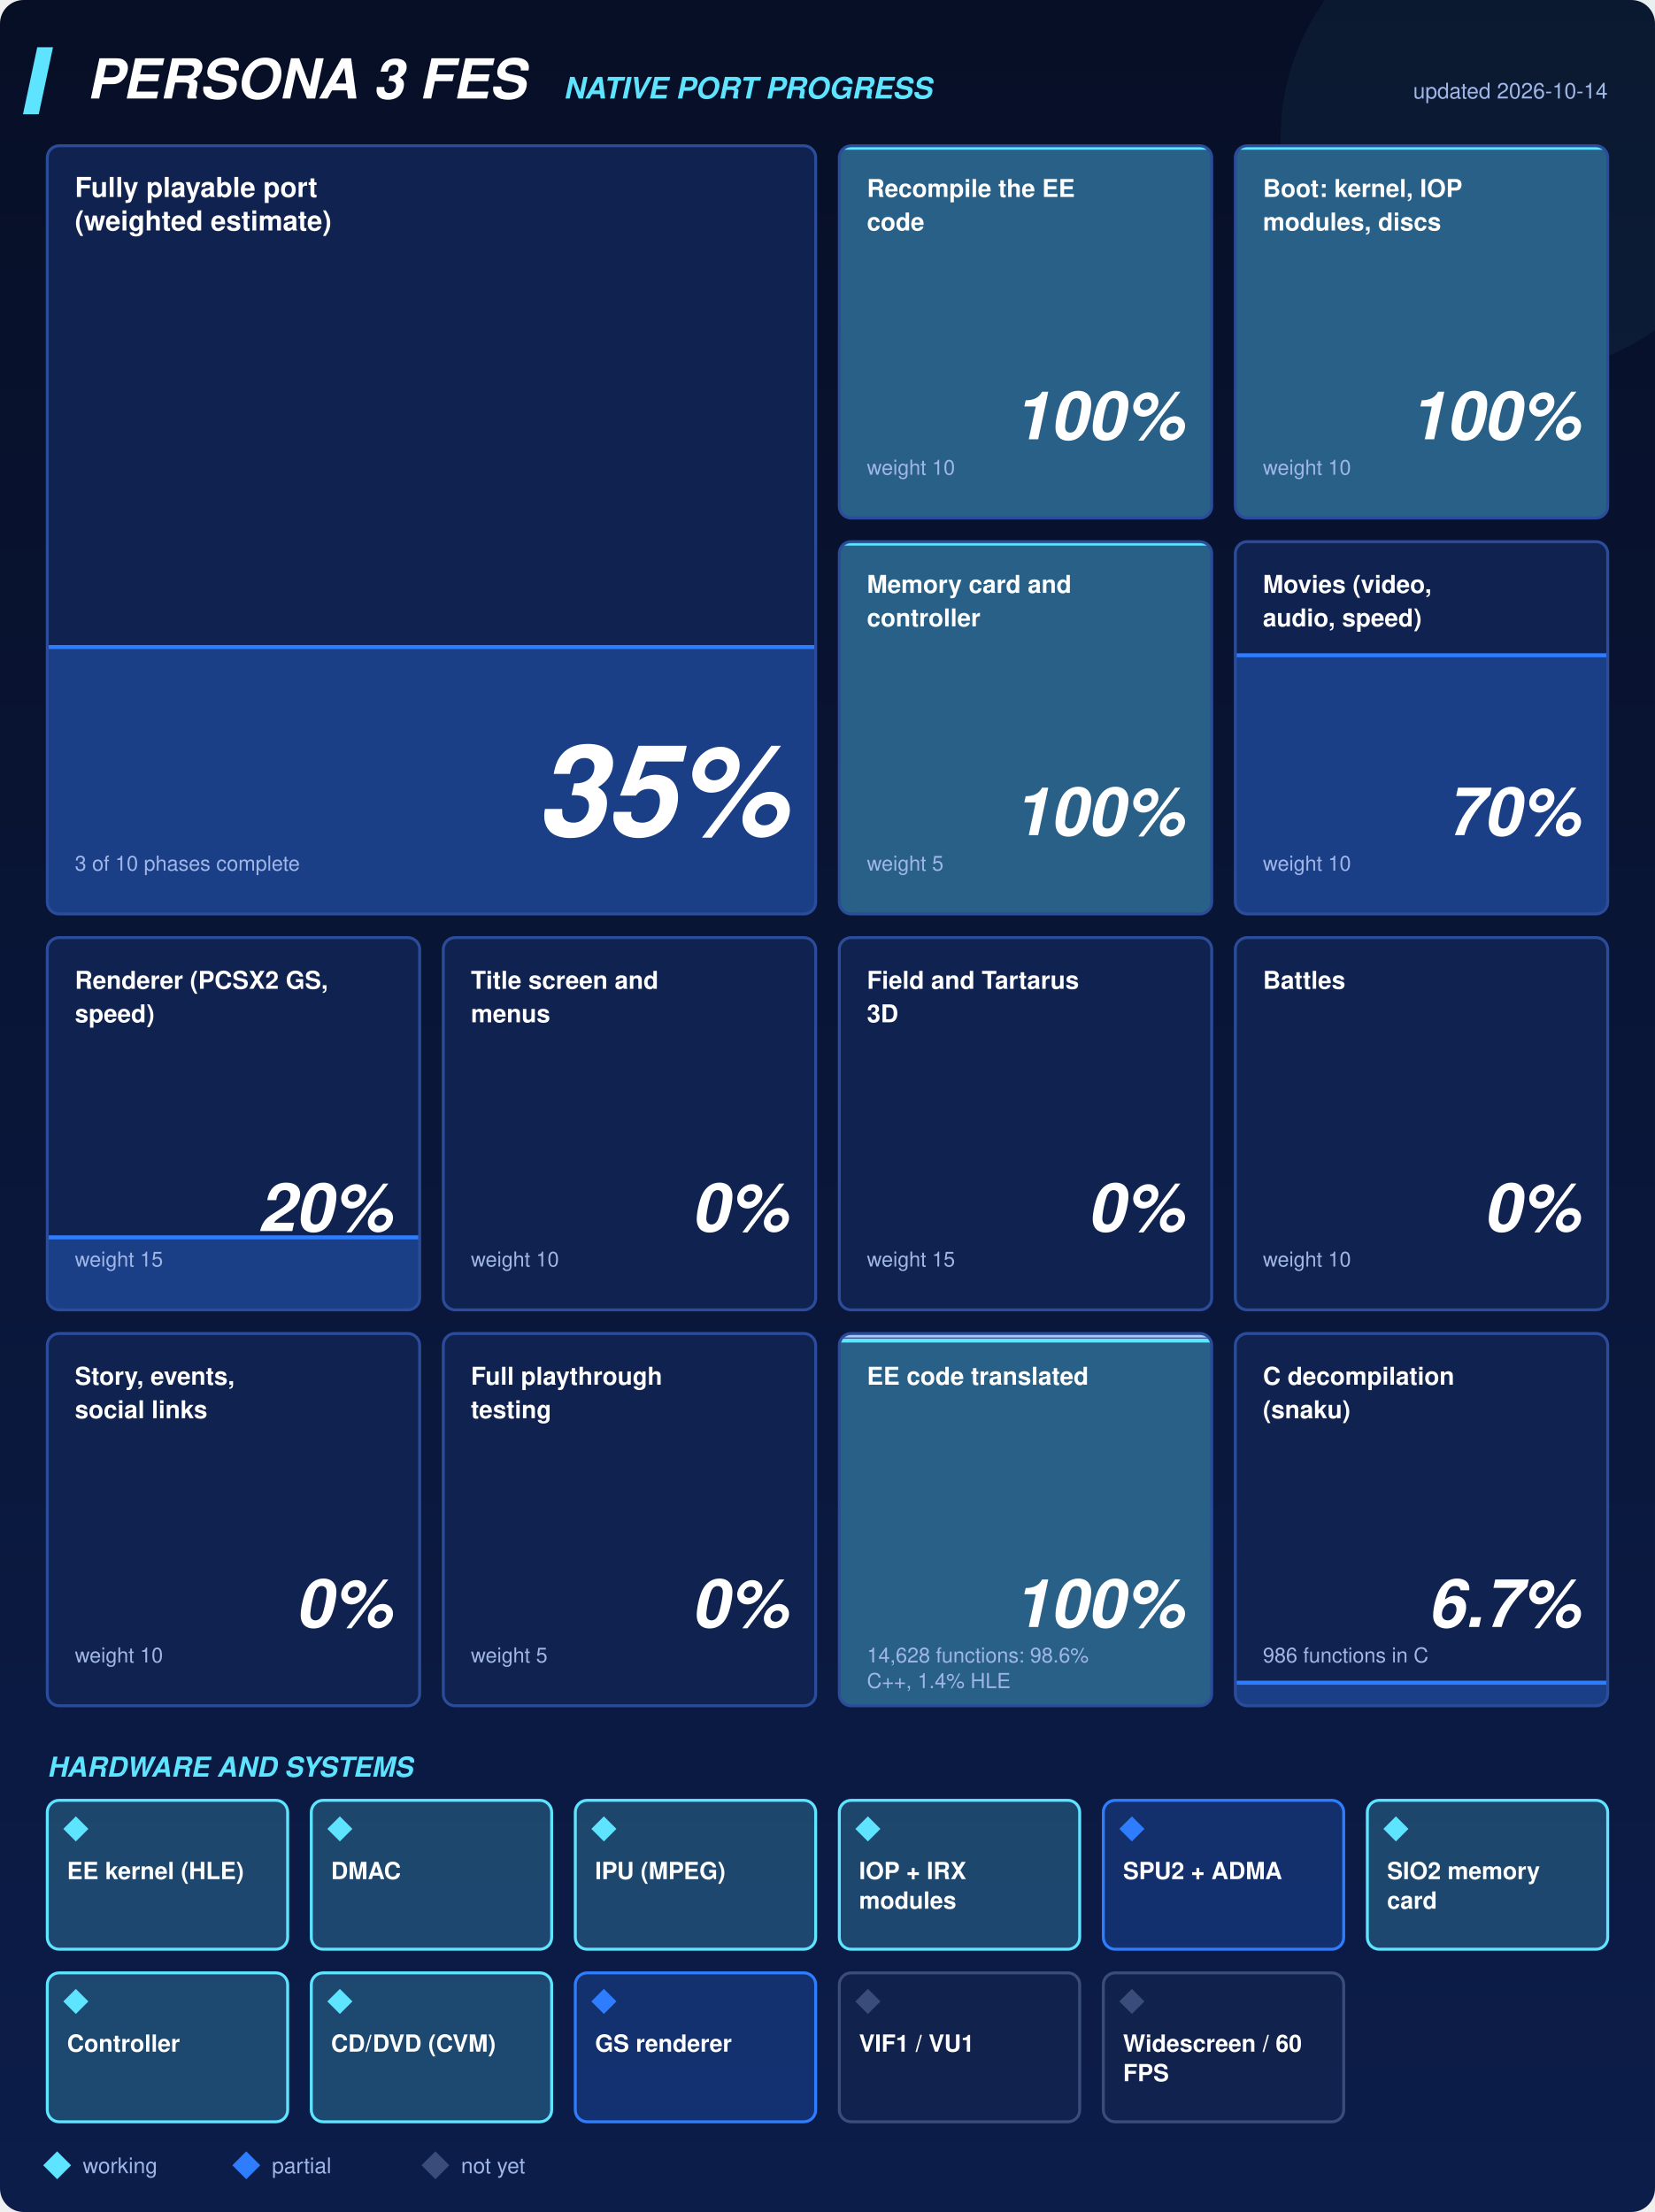
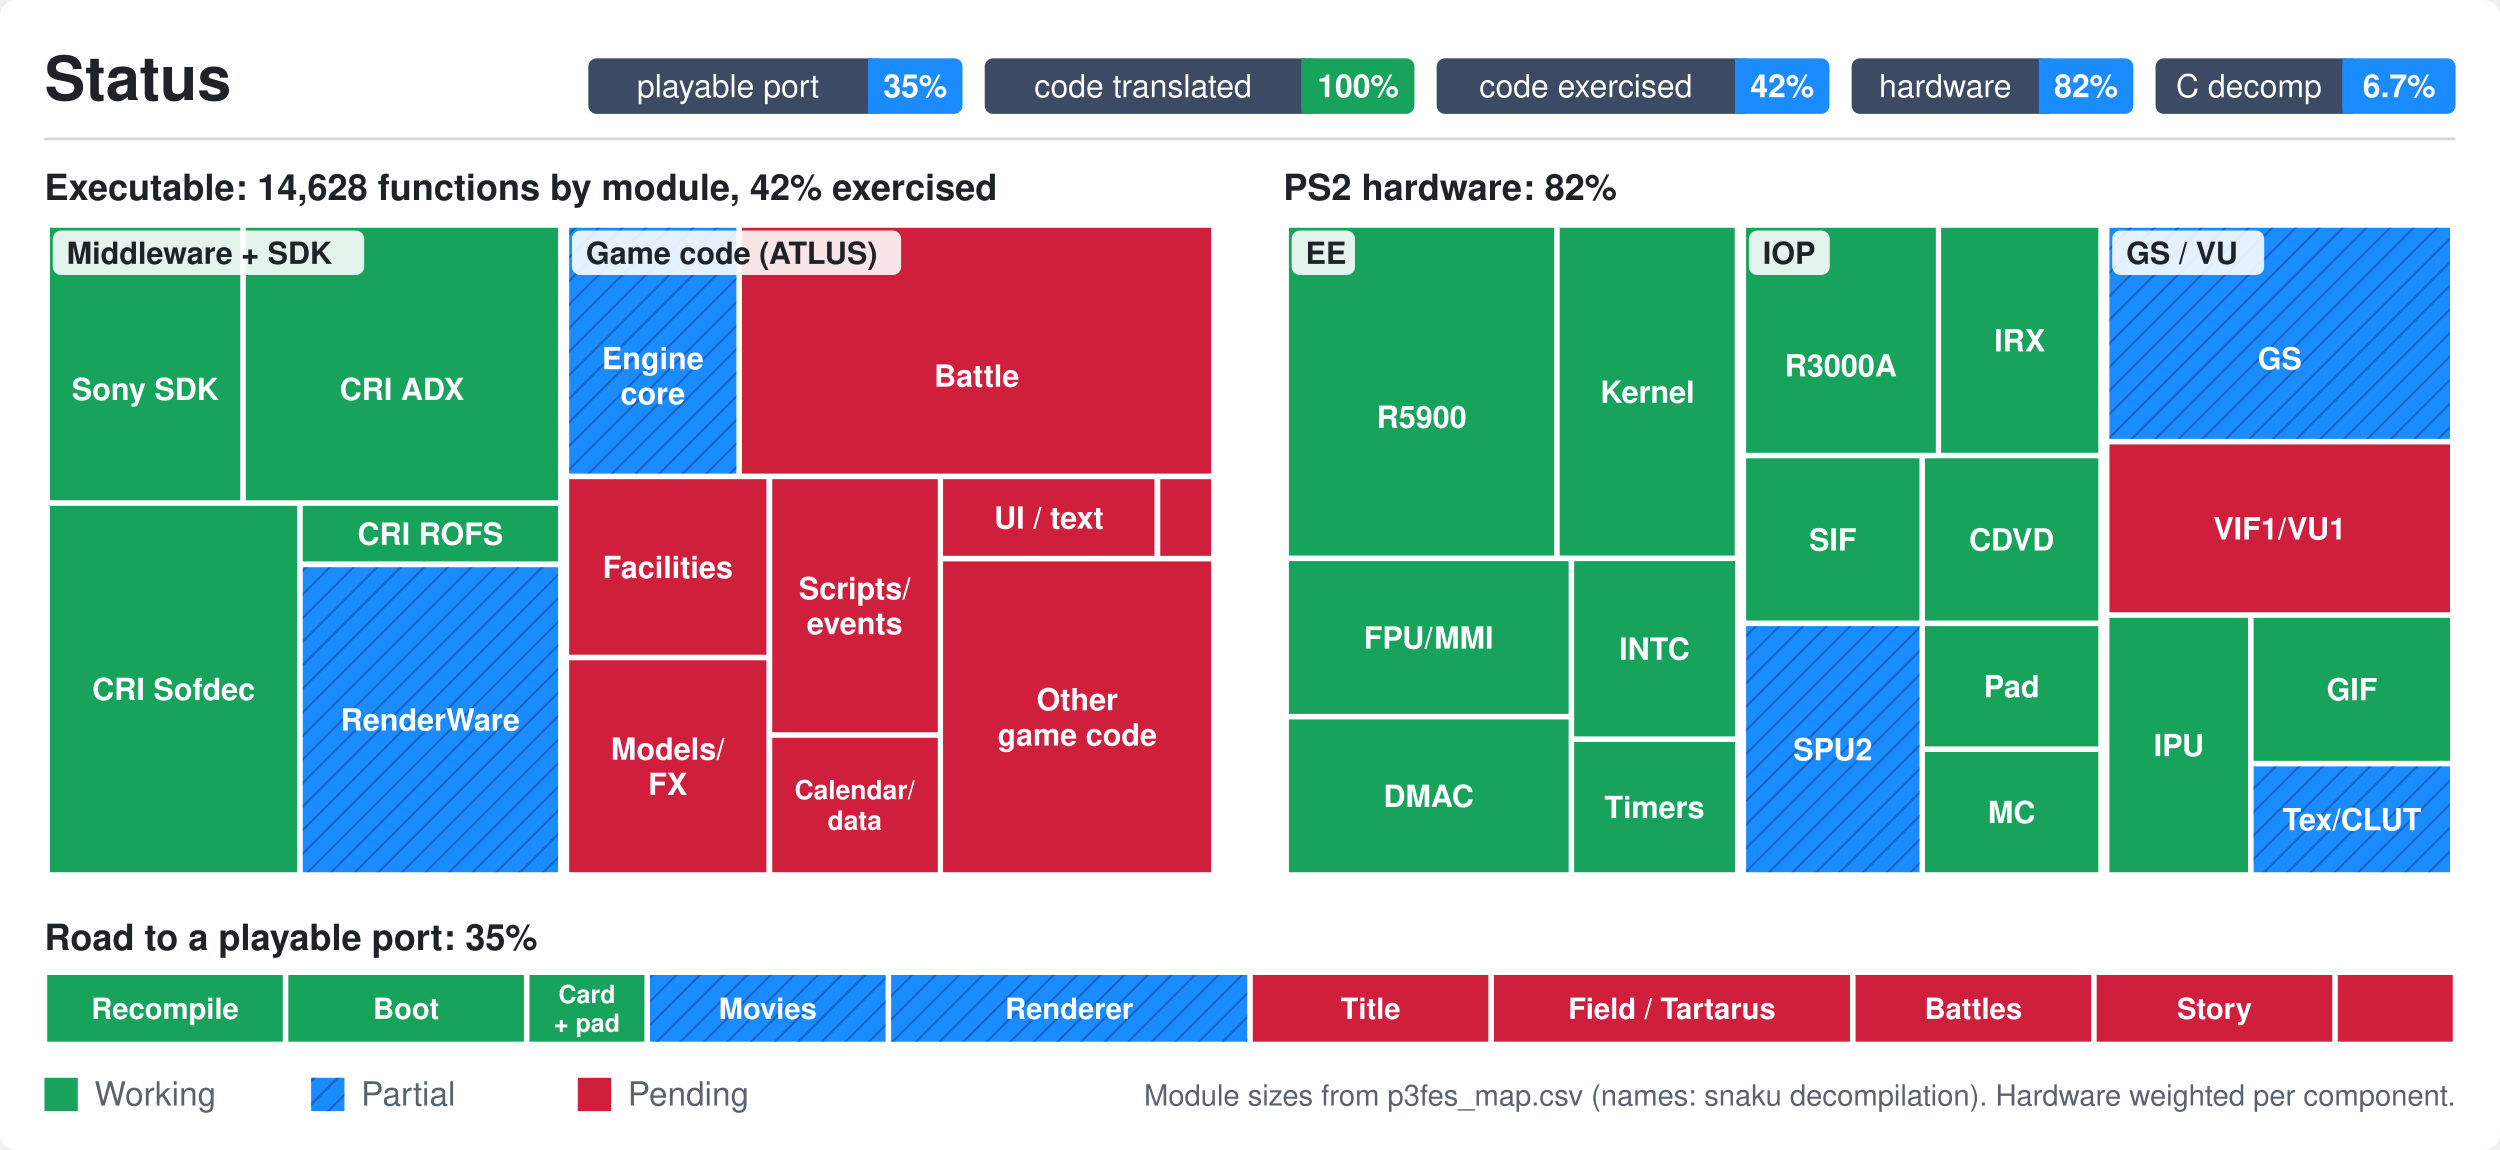
- <svg xmlns="http://www.w3.org/2000/svg" width="840" height="1123" viewBox="0 0 840 1123" font-family="'Arial Black','Segoe UI',Helvetica,Arial,sans-serif">
+ <svg xmlns="http://www.w3.org/2000/svg" width="900" height="414" viewBox="0 0 900 414" font-family="-apple-system,BlinkMacSystemFont,'Segoe UI',Helvetica,Arial,sans-serif" role="img" aria-labelledby="st">
+   <style>
+   .fondo { fill: #ffffff; } .borde { stroke: #d0d7de; } .sep { stroke: #ffffff; }
+   .t1 { fill: #1f2328; } .t2 { fill: #59636e; } .cell-t { fill: #ffffff; }
+   .done { fill: #17a35b; } .partial { fill: #1b8cff; } .todo { fill: #d01f3c; }
+   .hatch-line { stroke: #0b4fa3; }
+   .chip { fill: #ffffff; fill-opacity: .88; } .badge-k { fill: #3d4a63; } .badge-t { fill: #ffffff; }
+   .grupo { fill: #ffffff; }
+   @media (prefers-color-scheme: dark) {
+     .fondo { fill: #0d1117; } .borde { stroke: #30363d; } .sep { stroke: #0d1117; }
+     .t1 { fill: #e6edf3; } .t2 { fill: #9198a1; }
+     .chip { fill: #0d1117; fill-opacity: .82; } .grupo { fill: #0d1117; }
+   }
+ </style>
  <defs>
-     <linearGradient id="bg" x1="0" y1="0" x2="0" y2="1">
-       <stop offset="0" stop-color="#070f26" />
-       <stop offset="1" stop-color="#0c1d4a" />
-     </linearGradient>
+     <pattern id="hatch" width="6" height="6" patternUnits="userSpaceOnUse" patternTransform="rotate(45)">
+       <line class="hatch-line" x1="0" y1="0" x2="0" y2="6" stroke-width="1.6" stroke-opacity=".6" />
+     </pattern>
  </defs>
-   <rect width="840" height="1123" rx="12" fill="url(#bg)" />
-   <circle cx="770" cy="70" r="120" fill="#5fe4ff" fill-opacity="0.05" />
-   <rect x="24" y="24" width="8" height="34" fill="#5fe4ff" transform="skewX(-12)" />
-   <text x="44.0" y="50.0" font-size="28" font-weight="900" fill="#ffffff" fill-opacity="1.0" text-anchor="start" font-style="italic">PERSONA 3 FES</text>
-   <text x="286.0" y="50.0" font-size="15" font-weight="bold" fill="#5fe4ff" fill-opacity="1.0" text-anchor="start" font-style="italic">NATIVE PORT PROGRESS</text>
-   <text x="816.0" y="50.0" font-size="11" font-weight="normal" fill="#9fb6e6" fill-opacity="1.0" text-anchor="end">updated 2026-10-14</text>
-   <clipPath id="c1">
-     <rect x="24.0" y="74.0" width="390.0" height="390.0" rx="6" />
-   </clipPath>
-   <rect x="24.0" y="74.0" width="390.0" height="390.0" rx="6" fill="#10224f" />
-   <rect clip-path="url(#c1)" x="24.0" y="327.5" width="390.0" height="136.5" fill="#2f7dff" fill-opacity="0.32" />
-   <rect clip-path="url(#c1)" x="24.0" y="327.5" width="390.0" height="2" fill="#2f7dff" />
-   <rect x="24.0" y="74.0" width="390.0" height="390.0" rx="6" fill="none" stroke="#2a4c9a" stroke-width="1.5" />
-   <text x="38.0" y="100.0" font-size="14" font-weight="bold" fill="#ffffff" fill-opacity="1.0" text-anchor="start">Fully playable port</text>
-   <text x="38.0" y="117.0" font-size="14" font-weight="bold" fill="#ffffff" fill-opacity="1.0" text-anchor="start">(weighted estimate)</text>
-   <text x="400.0" y="424.0" font-size="64" font-weight="900" fill="#ffffff" fill-opacity="1.0" text-anchor="end" font-style="italic">35%</text>
-   <text x="38.0" y="442.0" font-size="10.5" font-weight="normal" fill="#9fb6e6" fill-opacity="1.0" text-anchor="start">3 of 10 phases complete</text>
-   <clipPath id="c2">
-     <rect x="426.0" y="74.0" width="189.0" height="189.0" rx="6" />
-   </clipPath>
-   <rect x="426.0" y="74.0" width="189.0" height="189.0" rx="6" fill="#10224f" />
-   <rect clip-path="url(#c2)" x="426.0" y="74.0" width="189.0" height="189.0" fill="#5fe4ff" fill-opacity="0.32" />
-   <rect clip-path="url(#c2)" x="426.0" y="74.0" width="189.0" height="2" fill="#5fe4ff" />
-   <rect x="426.0" y="74.0" width="189.0" height="189.0" rx="6" fill="none" stroke="#2a4c9a" stroke-width="1.5" />
-   <text x="440.0" y="100.0" font-size="12.5" font-weight="bold" fill="#ffffff" fill-opacity="1.0" text-anchor="start">Recompile the EE</text>
-   <text x="440.0" y="117.0" font-size="12.5" font-weight="bold" fill="#ffffff" fill-opacity="1.0" text-anchor="start">code</text>
-   <text x="601.0" y="223.0" font-size="34" font-weight="900" fill="#ffffff" fill-opacity="1.0" text-anchor="end" font-style="italic">100%</text>
-   <text x="440.0" y="241.0" font-size="10.5" font-weight="normal" fill="#9fb6e6" fill-opacity="1.0" text-anchor="start">weight 10</text>
-   <clipPath id="c3">
-     <rect x="627.0" y="74.0" width="189.0" height="189.0" rx="6" />
-   </clipPath>
-   <rect x="627.0" y="74.0" width="189.0" height="189.0" rx="6" fill="#10224f" />
-   <rect clip-path="url(#c3)" x="627.0" y="74.0" width="189.0" height="189.0" fill="#5fe4ff" fill-opacity="0.32" />
-   <rect clip-path="url(#c3)" x="627.0" y="74.0" width="189.0" height="2" fill="#5fe4ff" />
-   <rect x="627.0" y="74.0" width="189.0" height="189.0" rx="6" fill="none" stroke="#2a4c9a" stroke-width="1.5" />
-   <text x="641.0" y="100.0" font-size="12.5" font-weight="bold" fill="#ffffff" fill-opacity="1.0" text-anchor="start">Boot: kernel, IOP</text>
-   <text x="641.0" y="117.0" font-size="12.5" font-weight="bold" fill="#ffffff" fill-opacity="1.0" text-anchor="start">modules, discs</text>
-   <text x="802.0" y="223.0" font-size="34" font-weight="900" fill="#ffffff" fill-opacity="1.0" text-anchor="end" font-style="italic">100%</text>
-   <text x="641.0" y="241.0" font-size="10.5" font-weight="normal" fill="#9fb6e6" fill-opacity="1.0" text-anchor="start">weight 10</text>
-   <clipPath id="c4">
-     <rect x="426.0" y="275.0" width="189.0" height="189.0" rx="6" />
-   </clipPath>
-   <rect x="426.0" y="275.0" width="189.0" height="189.0" rx="6" fill="#10224f" />
-   <rect clip-path="url(#c4)" x="426.0" y="275.0" width="189.0" height="189.0" fill="#5fe4ff" fill-opacity="0.32" />
-   <rect clip-path="url(#c4)" x="426.0" y="275.0" width="189.0" height="2" fill="#5fe4ff" />
-   <rect x="426.0" y="275.0" width="189.0" height="189.0" rx="6" fill="none" stroke="#2a4c9a" stroke-width="1.5" />
-   <text x="440.0" y="301.0" font-size="12.5" font-weight="bold" fill="#ffffff" fill-opacity="1.0" text-anchor="start">Memory card and</text>
-   <text x="440.0" y="318.0" font-size="12.5" font-weight="bold" fill="#ffffff" fill-opacity="1.0" text-anchor="start">controller</text>
-   <text x="601.0" y="424.0" font-size="34" font-weight="900" fill="#ffffff" fill-opacity="1.0" text-anchor="end" font-style="italic">100%</text>
-   <text x="440.0" y="442.0" font-size="10.5" font-weight="normal" fill="#9fb6e6" fill-opacity="1.0" text-anchor="start">weight 5</text>
-   <clipPath id="c5">
-     <rect x="627.0" y="275.0" width="189.0" height="189.0" rx="6" />
-   </clipPath>
-   <rect x="627.0" y="275.0" width="189.0" height="189.0" rx="6" fill="#10224f" />
-   <rect clip-path="url(#c5)" x="627.0" y="331.7" width="189.0" height="132.3" fill="#2f7dff" fill-opacity="0.32" />
-   <rect clip-path="url(#c5)" x="627.0" y="331.7" width="189.0" height="2" fill="#2f7dff" />
-   <rect x="627.0" y="275.0" width="189.0" height="189.0" rx="6" fill="none" stroke="#2a4c9a" stroke-width="1.5" />
-   <text x="641.0" y="301.0" font-size="12.5" font-weight="bold" fill="#ffffff" fill-opacity="1.0" text-anchor="start">Movies (video,</text>
-   <text x="641.0" y="318.0" font-size="12.5" font-weight="bold" fill="#ffffff" fill-opacity="1.0" text-anchor="start">audio, speed)</text>
-   <text x="802.0" y="424.0" font-size="34" font-weight="900" fill="#ffffff" fill-opacity="1.0" text-anchor="end" font-style="italic">70%</text>
-   <text x="641.0" y="442.0" font-size="10.5" font-weight="normal" fill="#9fb6e6" fill-opacity="1.0" text-anchor="start">weight 10</text>
-   <clipPath id="c6">
-     <rect x="24.0" y="476.0" width="189.0" height="189.0" rx="6" />
-   </clipPath>
-   <rect x="24.0" y="476.0" width="189.0" height="189.0" rx="6" fill="#10224f" />
-   <rect clip-path="url(#c6)" x="24.0" y="627.2" width="189.0" height="37.8" fill="#2f7dff" fill-opacity="0.32" />
-   <rect clip-path="url(#c6)" x="24.0" y="627.2" width="189.0" height="2" fill="#2f7dff" />
-   <rect x="24.0" y="476.0" width="189.0" height="189.0" rx="6" fill="none" stroke="#2a4c9a" stroke-width="1.5" />
-   <text x="38.0" y="502.0" font-size="12.5" font-weight="bold" fill="#ffffff" fill-opacity="1.0" text-anchor="start">Renderer (PCSX2 GS,</text>
-   <text x="38.0" y="519.0" font-size="12.5" font-weight="bold" fill="#ffffff" fill-opacity="1.0" text-anchor="start">speed)</text>
-   <text x="199.0" y="625.0" font-size="34" font-weight="900" fill="#ffffff" fill-opacity="1.0" text-anchor="end" font-style="italic">20%</text>
-   <text x="38.0" y="643.0" font-size="10.5" font-weight="normal" fill="#9fb6e6" fill-opacity="1.0" text-anchor="start">weight 15</text>
-   <clipPath id="c7">
-     <rect x="225.0" y="476.0" width="189.0" height="189.0" rx="6" />
-   </clipPath>
-   <rect x="225.0" y="476.0" width="189.0" height="189.0" rx="6" fill="#10224f" />
-   <rect x="225.0" y="476.0" width="189.0" height="189.0" rx="6" fill="none" stroke="#2a4c9a" stroke-width="1.5" />
-   <text x="239.0" y="502.0" font-size="12.5" font-weight="bold" fill="#ffffff" fill-opacity="1.0" text-anchor="start">Title screen and</text>
-   <text x="239.0" y="519.0" font-size="12.5" font-weight="bold" fill="#ffffff" fill-opacity="1.0" text-anchor="start">menus</text>
-   <text x="400.0" y="625.0" font-size="34" font-weight="900" fill="#ffffff" fill-opacity="1.0" text-anchor="end" font-style="italic">0%</text>
-   <text x="239.0" y="643.0" font-size="10.5" font-weight="normal" fill="#9fb6e6" fill-opacity="1.0" text-anchor="start">weight 10</text>
-   <clipPath id="c8">
-     <rect x="426.0" y="476.0" width="189.0" height="189.0" rx="6" />
-   </clipPath>
-   <rect x="426.0" y="476.0" width="189.0" height="189.0" rx="6" fill="#10224f" />
-   <rect x="426.0" y="476.0" width="189.0" height="189.0" rx="6" fill="none" stroke="#2a4c9a" stroke-width="1.5" />
-   <text x="440.0" y="502.0" font-size="12.5" font-weight="bold" fill="#ffffff" fill-opacity="1.0" text-anchor="start">Field and Tartarus</text>
-   <text x="440.0" y="519.0" font-size="12.5" font-weight="bold" fill="#ffffff" fill-opacity="1.0" text-anchor="start">3D</text>
-   <text x="601.0" y="625.0" font-size="34" font-weight="900" fill="#ffffff" fill-opacity="1.0" text-anchor="end" font-style="italic">0%</text>
-   <text x="440.0" y="643.0" font-size="10.5" font-weight="normal" fill="#9fb6e6" fill-opacity="1.0" text-anchor="start">weight 15</text>
-   <clipPath id="c9">
-     <rect x="627.0" y="476.0" width="189.0" height="189.0" rx="6" />
-   </clipPath>
-   <rect x="627.0" y="476.0" width="189.0" height="189.0" rx="6" fill="#10224f" />
-   <rect x="627.0" y="476.0" width="189.0" height="189.0" rx="6" fill="none" stroke="#2a4c9a" stroke-width="1.5" />
-   <text x="641.0" y="502.0" font-size="12.5" font-weight="bold" fill="#ffffff" fill-opacity="1.0" text-anchor="start">Battles</text>
-   <text x="802.0" y="625.0" font-size="34" font-weight="900" fill="#ffffff" fill-opacity="1.0" text-anchor="end" font-style="italic">0%</text>
-   <text x="641.0" y="643.0" font-size="10.5" font-weight="normal" fill="#9fb6e6" fill-opacity="1.0" text-anchor="start">weight 10</text>
-   <clipPath id="c10">
-     <rect x="24.0" y="677.0" width="189.0" height="189.0" rx="6" />
-   </clipPath>
-   <rect x="24.0" y="677.0" width="189.0" height="189.0" rx="6" fill="#10224f" />
-   <rect x="24.0" y="677.0" width="189.0" height="189.0" rx="6" fill="none" stroke="#2a4c9a" stroke-width="1.5" />
-   <text x="38.0" y="703.0" font-size="12.5" font-weight="bold" fill="#ffffff" fill-opacity="1.0" text-anchor="start">Story, events,</text>
-   <text x="38.0" y="720.0" font-size="12.5" font-weight="bold" fill="#ffffff" fill-opacity="1.0" text-anchor="start">social links</text>
-   <text x="199.0" y="826.0" font-size="34" font-weight="900" fill="#ffffff" fill-opacity="1.0" text-anchor="end" font-style="italic">0%</text>
-   <text x="38.0" y="844.0" font-size="10.5" font-weight="normal" fill="#9fb6e6" fill-opacity="1.0" text-anchor="start">weight 10</text>
-   <clipPath id="c11">
-     <rect x="225.0" y="677.0" width="189.0" height="189.0" rx="6" />
-   </clipPath>
-   <rect x="225.0" y="677.0" width="189.0" height="189.0" rx="6" fill="#10224f" />
-   <rect x="225.0" y="677.0" width="189.0" height="189.0" rx="6" fill="none" stroke="#2a4c9a" stroke-width="1.5" />
-   <text x="239.0" y="703.0" font-size="12.5" font-weight="bold" fill="#ffffff" fill-opacity="1.0" text-anchor="start">Full playthrough</text>
-   <text x="239.0" y="720.0" font-size="12.5" font-weight="bold" fill="#ffffff" fill-opacity="1.0" text-anchor="start">testing</text>
-   <text x="400.0" y="826.0" font-size="34" font-weight="900" fill="#ffffff" fill-opacity="1.0" text-anchor="end" font-style="italic">0%</text>
-   <text x="239.0" y="844.0" font-size="10.5" font-weight="normal" fill="#9fb6e6" fill-opacity="1.0" text-anchor="start">weight 5</text>
-   <clipPath id="c12">
-     <rect x="426.0" y="677.0" width="189.0" height="189.0" rx="6" />
-   </clipPath>
-   <rect x="426.0" y="677.0" width="189.0" height="189.0" rx="6" fill="#10224f" />
-   <rect clip-path="url(#c12)" x="426.0" y="679.6" width="189.0" height="186.4" fill="#5fe4ff" fill-opacity="0.32" />
-   <rect clip-path="url(#c12)" x="426.0" y="679.6" width="189.0" height="2" fill="#5fe4ff" />
-   <rect clip-path="url(#c12)" x="426.0" y="677.0" width="189.0" height="2.6" fill="#a9c8ff" fill-opacity="0.32" />
-   <rect clip-path="url(#c12)" x="426.0" y="677.0" width="189.0" height="2" fill="#a9c8ff" />
-   <rect x="426.0" y="677.0" width="189.0" height="189.0" rx="6" fill="none" stroke="#2a4c9a" stroke-width="1.5" />
-   <text x="440.0" y="703.0" font-size="12.5" font-weight="bold" fill="#ffffff" fill-opacity="1.0" text-anchor="start">EE code translated</text>
-   <text x="601.0" y="826.0" font-size="34" font-weight="900" fill="#ffffff" fill-opacity="1.0" text-anchor="end" font-style="italic">100%</text>
-   <text x="440.0" y="844.0" font-size="10.5" font-weight="normal" fill="#9fb6e6" fill-opacity="1.0" text-anchor="start">14,628 functions: 98.6%</text>
-   <text x="440.0" y="857.0" font-size="10.5" font-weight="normal" fill="#9fb6e6" fill-opacity="1.0" text-anchor="start">C++, 1.4% HLE</text>
-   <clipPath id="c13">
-     <rect x="627.0" y="677.0" width="189.0" height="189.0" rx="6" />
-   </clipPath>
-   <rect x="627.0" y="677.0" width="189.0" height="189.0" rx="6" fill="#10224f" />
-   <rect clip-path="url(#c13)" x="627.0" y="853.3" width="189.0" height="12.7" fill="#2f7dff" fill-opacity="0.32" />
-   <rect clip-path="url(#c13)" x="627.0" y="853.3" width="189.0" height="2" fill="#2f7dff" />
-   <rect x="627.0" y="677.0" width="189.0" height="189.0" rx="6" fill="none" stroke="#2a4c9a" stroke-width="1.5" />
-   <text x="641.0" y="703.0" font-size="12.5" font-weight="bold" fill="#ffffff" fill-opacity="1.0" text-anchor="start">C decompilation</text>
-   <text x="641.0" y="720.0" font-size="12.5" font-weight="bold" fill="#ffffff" fill-opacity="1.0" text-anchor="start">(snaku)</text>
-   <text x="802.0" y="826.0" font-size="34" font-weight="900" fill="#ffffff" fill-opacity="1.0" text-anchor="end" font-style="italic">6.7%</text>
-   <text x="641.0" y="844.0" font-size="10.5" font-weight="normal" fill="#9fb6e6" fill-opacity="1.0" text-anchor="start">986 functions in C</text>
-   <text x="24.0" y="902.0" font-size="14" font-weight="900" fill="#5fe4ff" fill-opacity="1.0" text-anchor="start" font-style="italic">HARDWARE AND SYSTEMS</text>
-   <rect x="24.0" y="914.0" width="122.0" height="75.6" rx="6" fill="#5fe4ff" fill-opacity="0.22" stroke="#5fe4ff" stroke-width="1.5" />
-   <rect x="34.0" y="924.0" width="9" height="9" fill="#5fe4ff" transform="rotate(45 38.5 928.5)" />
-   <text x="34.0" y="954.0" font-size="12" font-weight="bold" fill="#ffffff" fill-opacity="1.0" text-anchor="start">EE kernel (HLE)</text>
-   <rect x="158.0" y="914.0" width="122.0" height="75.6" rx="6" fill="#5fe4ff" fill-opacity="0.22" stroke="#5fe4ff" stroke-width="1.5" />
-   <rect x="168.0" y="924.0" width="9" height="9" fill="#5fe4ff" transform="rotate(45 172.5 928.5)" />
-   <text x="168.0" y="954.0" font-size="12" font-weight="bold" fill="#ffffff" fill-opacity="1.0" text-anchor="start">DMAC</text>
-   <rect x="292.0" y="914.0" width="122.0" height="75.6" rx="6" fill="#5fe4ff" fill-opacity="0.22" stroke="#5fe4ff" stroke-width="1.5" />
-   <rect x="302.0" y="924.0" width="9" height="9" fill="#5fe4ff" transform="rotate(45 306.5 928.5)" />
-   <text x="302.0" y="954.0" font-size="12" font-weight="bold" fill="#ffffff" fill-opacity="1.0" text-anchor="start">IPU (MPEG)</text>
-   <rect x="426.0" y="914.0" width="122.0" height="75.6" rx="6" fill="#5fe4ff" fill-opacity="0.22" stroke="#5fe4ff" stroke-width="1.5" />
-   <rect x="436.0" y="924.0" width="9" height="9" fill="#5fe4ff" transform="rotate(45 440.5 928.5)" />
-   <text x="436.0" y="954.0" font-size="12" font-weight="bold" fill="#ffffff" fill-opacity="1.0" text-anchor="start">IOP + IRX</text>
-   <text x="436.0" y="969.0" font-size="12" font-weight="bold" fill="#ffffff" fill-opacity="1.0" text-anchor="start">modules</text>
-   <rect x="560.0" y="914.0" width="122.0" height="75.6" rx="6" fill="#2f7dff" fill-opacity="0.22" stroke="#2f7dff" stroke-width="1.5" />
-   <rect x="570.0" y="924.0" width="9" height="9" fill="#2f7dff" transform="rotate(45 574.5 928.5)" />
-   <text x="570.0" y="954.0" font-size="12" font-weight="bold" fill="#ffffff" fill-opacity="1.0" text-anchor="start">SPU2 + ADMA</text>
-   <rect x="694.0" y="914.0" width="122.0" height="75.6" rx="6" fill="#5fe4ff" fill-opacity="0.22" stroke="#5fe4ff" stroke-width="1.5" />
-   <rect x="704.0" y="924.0" width="9" height="9" fill="#5fe4ff" transform="rotate(45 708.5 928.5)" />
-   <text x="704.0" y="954.0" font-size="12" font-weight="bold" fill="#ffffff" fill-opacity="1.0" text-anchor="start">SIO2 memory</text>
-   <text x="704.0" y="969.0" font-size="12" font-weight="bold" fill="#ffffff" fill-opacity="1.0" text-anchor="start">card</text>
-   <rect x="24.0" y="1001.6" width="122.0" height="75.6" rx="6" fill="#5fe4ff" fill-opacity="0.22" stroke="#5fe4ff" stroke-width="1.5" />
-   <rect x="34.0" y="1011.6" width="9" height="9" fill="#5fe4ff" transform="rotate(45 38.5 1016.1)" />
-   <text x="34.0" y="1041.6" font-size="12" font-weight="bold" fill="#ffffff" fill-opacity="1.0" text-anchor="start">Controller</text>
-   <rect x="158.0" y="1001.6" width="122.0" height="75.6" rx="6" fill="#5fe4ff" fill-opacity="0.22" stroke="#5fe4ff" stroke-width="1.5" />
-   <rect x="168.0" y="1011.6" width="9" height="9" fill="#5fe4ff" transform="rotate(45 172.5 1016.1)" />
-   <text x="168.0" y="1041.6" font-size="12" font-weight="bold" fill="#ffffff" fill-opacity="1.0" text-anchor="start">CD/DVD (CVM)</text>
-   <rect x="292.0" y="1001.6" width="122.0" height="75.6" rx="6" fill="#2f7dff" fill-opacity="0.22" stroke="#2f7dff" stroke-width="1.5" />
-   <rect x="302.0" y="1011.6" width="9" height="9" fill="#2f7dff" transform="rotate(45 306.5 1016.1)" />
-   <text x="302.0" y="1041.6" font-size="12" font-weight="bold" fill="#ffffff" fill-opacity="1.0" text-anchor="start">GS renderer</text>
-   <rect x="426.0" y="1001.6" width="122.0" height="75.6" rx="6" fill="#3a4d7a" fill-opacity="0.12" stroke="#3a4d7a" stroke-width="1.5" />
-   <rect x="436.0" y="1011.6" width="9" height="9" fill="#3a4d7a" transform="rotate(45 440.5 1016.1)" />
-   <text x="436.0" y="1041.6" font-size="12" font-weight="bold" fill="#ffffff" fill-opacity="1.0" text-anchor="start">VIF1 / VU1</text>
-   <rect x="560.0" y="1001.6" width="122.0" height="75.6" rx="6" fill="#3a4d7a" fill-opacity="0.12" stroke="#3a4d7a" stroke-width="1.5" />
-   <rect x="570.0" y="1011.6" width="9" height="9" fill="#3a4d7a" transform="rotate(45 574.5 1016.1)" />
-   <text x="570.0" y="1041.6" font-size="12" font-weight="bold" fill="#ffffff" fill-opacity="1.0" text-anchor="start">Widescreen / 60</text>
-   <text x="570.0" y="1056.6" font-size="12" font-weight="bold" fill="#ffffff" fill-opacity="1.0" text-anchor="start">FPS</text>
-   <rect x="24" y="1094.28" width="10" height="10" fill="#5fe4ff" transform="rotate(45 29 1099.28)" />
-   <text x="42.0" y="1103.3" font-size="11" font-weight="normal" fill="#9fb6e6" fill-opacity="1.0" text-anchor="start">working</text>
-   <rect x="120" y="1094.28" width="10" height="10" fill="#2f7dff" transform="rotate(45 125 1099.28)" />
-   <text x="138.0" y="1103.3" font-size="11" font-weight="normal" fill="#9fb6e6" fill-opacity="1.0" text-anchor="start">partial</text>
-   <rect x="216" y="1094.28" width="10" height="10" fill="#3a4d7a" transform="rotate(45 221 1099.28)" />
-   <text x="234.0" y="1103.3" font-size="11" font-weight="normal" fill="#9fb6e6" fill-opacity="1.0" text-anchor="start">not yet</text>
+   <rect class="fondo" width="900" height="414" rx="6" />
+   <text class="t1" x="16.0" y="36.0" font-size="22" font-weight="700" text-anchor="start">Status</text>
+   <rect class="badge-k" x="776.0" y="21" width="71.4" height="20" rx="3" />
+   <rect class="partial" x="843.3" y="21" width="40.7" height="20" rx="3" />
+   <rect class="partial" x="843.3" y="21" width="4" height="20" />
+   <text class="badge-t" x="809.6" y="35.0" font-size="11.5" font-weight="normal" text-anchor="middle">C decomp</text>
+   <text class="cell-t" x="863.7" y="35.0" font-size="11.5" font-weight="700" text-anchor="middle">6.7%</text>
+   <rect class="badge-k" x="666.6" y="21" width="71.4" height="20" rx="3" />
+   <rect class="partial" x="734.0" y="21" width="34.0" height="20" rx="3" />
+   <rect class="partial" x="734.0" y="21" width="4" height="20" />
+   <text class="badge-t" x="700.3" y="35.0" font-size="11.5" font-weight="normal" text-anchor="middle">hardware</text>
+   <text class="cell-t" x="751.0" y="35.0" font-size="11.5" font-weight="700" text-anchor="middle">82%</text>
+   <rect class="badge-k" x="517.2" y="21" width="111.4" height="20" rx="3" />
+   <rect class="partial" x="624.6" y="21" width="34.0" height="20" rx="3" />
+   <rect class="partial" x="624.6" y="21" width="4" height="20" />
+   <text class="badge-t" x="570.9" y="35.0" font-size="11.5" font-weight="normal" text-anchor="middle">code exercised</text>
+   <text class="cell-t" x="641.6" y="35.0" font-size="11.5" font-weight="700" text-anchor="middle">42%</text>
+   <rect class="badge-k" x="354.5" y="21" width="118.0" height="20" rx="3" />
+   <rect class="done" x="468.5" y="21" width="40.7" height="20" rx="3" />
+   <rect class="done" x="468.5" y="21" width="4" height="20" />
+   <text class="badge-t" x="411.5" y="35.0" font-size="11.5" font-weight="normal" text-anchor="middle">code translated</text>
+   <text class="cell-t" x="488.9" y="35.0" font-size="11.5" font-weight="700" text-anchor="middle">100%</text>
+   <rect class="badge-k" x="211.8" y="21" width="104.7" height="20" rx="3" />
+   <rect class="partial" x="312.5" y="21" width="34.0" height="20" rx="3" />
+   <rect class="partial" x="312.5" y="21" width="4" height="20" />
+   <text class="badge-t" x="262.1" y="35.0" font-size="11.5" font-weight="normal" text-anchor="middle">playable port</text>
+   <text class="cell-t" x="329.5" y="35.0" font-size="11.5" font-weight="700" text-anchor="middle">35%</text>
+   <line class="borde" x1="16" y1="50" x2="884" y2="50" stroke-width="1" />
+   <text class="t1" x="16.0" y="72.0" font-size="13" font-weight="600" text-anchor="start">Executable: 14,628 functions by module, 42% exercised</text>
+   <text class="t1" x="462.0" y="72.0" font-size="13" font-weight="600" text-anchor="start">PS2 hardware: 82%</text>
+   <rect class="grupo" x="16.0" y="80.0" width="422.0" height="236.0" />
+   <rect class="done" x="18.0" y="82.0" width="68.5" height="98.1" />
+   <text class="cell-t" x="52.3" y="144.0" font-size="11" font-weight="600" text-anchor="middle">Sony SDK</text>
+   <rect class="done" x="88.5" y="82.0" width="112.4" height="98.1" />
+   <text class="cell-t" x="144.7" y="144.0" font-size="11" font-weight="600" text-anchor="middle">CRI ADX</text>
+   <rect class="done" x="18.0" y="182.1" width="89.0" height="131.9" />
+   <text class="cell-t" x="62.5" y="252.0" font-size="11" font-weight="600" text-anchor="middle">CRI Sofdec</text>
+   <rect class="done" x="109.0" y="182.1" width="91.9" height="20.0" />
+   <text class="cell-t" x="154.9" y="196.1" font-size="11" font-weight="600" text-anchor="middle">CRI ROFS</text>
+   <rect class="partial" x="109.0" y="204.2" width="91.9" height="109.8" />
+   <rect x="109.0" y="204.2" width="91.9" height="109.8" fill="url(#hatch)" pointer-events="none" />
+   <text class="cell-t" x="154.9" y="263.0" font-size="11" font-weight="600" text-anchor="middle">RenderWare</text>
+   <rect class="sep" x="16.0" y="80.0" width="186.9" height="236.0" fill="none" stroke-width="2" />
+   <rect class="chip" x="19.0" y="83.0" width="112.1" height="16" rx="3" />
+   <text class="t1" x="24.0" y="95.0" font-size="11" font-weight="600" text-anchor="start">Middleware + SDK</text>
+   <rect class="partial" x="204.9" y="82.0" width="60.2" height="88.5" />
+   <rect x="204.9" y="82.0" width="60.2" height="88.5" fill="url(#hatch)" pointer-events="none" />
+   <text class="cell-t" x="235.0" y="132.9" font-size="11" font-weight="600" text-anchor="middle">Engine</text>
+   <text class="cell-t" x="235.0" y="145.5" font-size="11" font-weight="600" text-anchor="middle">core</text>
+   <rect class="todo" x="267.1" y="82.0" width="168.9" height="88.5" />
+   <text class="cell-t" x="351.6" y="139.2" font-size="11" font-weight="600" text-anchor="middle">Battle</text>
+   <rect class="todo" x="204.9" y="172.5" width="71.0" height="63.2" />
+   <text class="cell-t" x="240.4" y="208.1" font-size="11" font-weight="600" text-anchor="middle">Facilities</text>
+   <rect class="todo" x="204.9" y="237.7" width="71.0" height="76.3" />
+   <text class="cell-t" x="240.4" y="273.5" font-size="11" font-weight="600" text-anchor="middle">Models/</text>
+   <text class="cell-t" x="240.4" y="286.2" font-size="11" font-weight="600" text-anchor="middle">FX</text>
+   <rect class="todo" x="278.0" y="172.5" width="59.6" height="91.1" />
+   <text class="cell-t" x="307.7" y="215.7" font-size="11" font-weight="600" text-anchor="middle">Scripts/</text>
+   <text class="cell-t" x="307.7" y="228.3" font-size="11" font-weight="600" text-anchor="middle">events</text>
+   <rect class="todo" x="278.0" y="265.6" width="59.6" height="48.4" />
+   <text class="cell-t" x="307.7" y="287.7" font-size="9.5" font-weight="600" text-anchor="middle">Calendar/</text>
+   <text class="cell-t" x="307.7" y="298.7" font-size="9.5" font-weight="600" text-anchor="middle">data</text>
+   <rect class="todo" x="339.5" y="172.5" width="76.1" height="27.6" />
+   <text class="cell-t" x="377.6" y="190.3" font-size="11" font-weight="600" text-anchor="middle">UI / text</text>
+   <rect class="todo" x="417.7" y="172.5" width="18.3" height="27.6" />
+   <rect class="todo" x="339.5" y="202.1" width="96.5" height="111.9" />
+   <text class="cell-t" x="387.8" y="255.7" font-size="11" font-weight="600" text-anchor="middle">Other</text>
+   <text class="cell-t" x="387.8" y="268.4" font-size="11" font-weight="600" text-anchor="middle">game code</text>
+   <rect class="sep" x="202.9" y="80.0" width="235.1" height="236.0" fill="none" stroke-width="2" />
+   <rect class="chip" x="205.9" y="83.0" width="118.5" height="16" rx="3" />
+   <text class="t1" x="210.9" y="95.0" font-size="11" font-weight="600" text-anchor="start">Game code (ATLUS)</text>
+   <rect class="grupo" x="462.0" y="80.0" width="422.0" height="236.0" />
+   <rect class="done" x="464.0" y="82.0" width="95.5" height="118.0" />
+   <text class="cell-t" x="511.8" y="154.0" font-size="11" font-weight="600" text-anchor="middle">R5900</text>
+   <rect class="done" x="561.5" y="82.0" width="63.0" height="118.0" />
+   <text class="cell-t" x="593.1" y="145.0" font-size="11" font-weight="600" text-anchor="middle">Kernel</text>
+   <rect class="done" x="464.0" y="202.0" width="100.7" height="55.0" />
+   <text class="cell-t" x="514.3" y="233.5" font-size="11" font-weight="600" text-anchor="middle">FPU/MMI</text>
+   <rect class="done" x="464.0" y="259.0" width="100.7" height="55.0" />
+   <text class="cell-t" x="514.3" y="290.5" font-size="11" font-weight="600" text-anchor="middle">DMAC</text>
+   <rect class="done" x="566.7" y="202.0" width="57.9" height="63.1" />
+   <text class="cell-t" x="595.6" y="237.5" font-size="11" font-weight="600" text-anchor="middle">INTC</text>
+   <rect class="done" x="566.7" y="267.1" width="57.9" height="46.9" />
+   <text class="cell-t" x="595.6" y="294.5" font-size="11" font-weight="600" text-anchor="middle">Timers</text>
+   <rect class="sep" x="462.0" y="80.0" width="164.6" height="236.0" fill="none" stroke-width="2" />
+   <rect class="chip" x="465.0" y="83.0" width="22.8" height="16" rx="3" />
+   <text class="t1" x="470.0" y="95.0" font-size="11" font-weight="600" text-anchor="start">EE</text>
+   <rect class="done" x="628.6" y="82.0" width="68.3" height="81.0" />
+   <text class="cell-t" x="662.7" y="135.5" font-size="11" font-weight="600" text-anchor="middle">R3000A</text>
+   <rect class="done" x="698.8" y="82.0" width="56.6" height="81.0" />
+   <text class="cell-t" x="727.1" y="126.5" font-size="11" font-weight="600" text-anchor="middle">IRX</text>
+   <rect class="done" x="628.6" y="165.0" width="62.4" height="58.4" />
+   <text class="cell-t" x="659.8" y="198.2" font-size="11" font-weight="600" text-anchor="middle">SIF</text>
+   <rect class="done" x="693.0" y="165.0" width="62.4" height="58.4" />
+   <text class="cell-t" x="724.2" y="198.2" font-size="11" font-weight="600" text-anchor="middle">CDVD</text>
+   <rect class="partial" x="628.6" y="225.4" width="62.4" height="88.6" />
+   <rect x="628.6" y="225.4" width="62.4" height="88.6" fill="url(#hatch)" pointer-events="none" />
+   <text class="cell-t" x="659.8" y="273.7" font-size="11" font-weight="600" text-anchor="middle">SPU2</text>
+   <rect class="done" x="693.0" y="225.4" width="62.4" height="43.3" />
+   <text class="cell-t" x="724.2" y="251.0" font-size="11" font-weight="600" text-anchor="middle">Pad</text>
+   <rect class="done" x="693.0" y="270.7" width="62.4" height="43.3" />
+   <text class="cell-t" x="724.2" y="296.3" font-size="11" font-weight="600" text-anchor="middle">MC</text>
+   <rect class="sep" x="626.6" y="80.0" width="130.8" height="236.0" fill="none" stroke-width="2" />
+   <rect class="chip" x="629.6" y="83.0" width="29.1" height="16" rx="3" />
+   <text class="t1" x="634.6" y="95.0" font-size="11" font-weight="600" text-anchor="start">IOP</text>
+   <rect class="partial" x="759.4" y="82.0" width="122.6" height="76.0" />
+   <rect x="759.4" y="82.0" width="122.6" height="76.0" fill="url(#hatch)" pointer-events="none" />
+   <text class="cell-t" x="820.7" y="133.0" font-size="11" font-weight="600" text-anchor="middle">GS</text>
+   <rect class="todo" x="759.4" y="160.0" width="122.6" height="60.4" />
+   <text class="cell-t" x="820.7" y="194.2" font-size="11" font-weight="600" text-anchor="middle">VIF1/VU1</text>
+   <rect class="done" x="759.4" y="222.4" width="49.9" height="91.6" />
+   <text class="cell-t" x="784.4" y="272.2" font-size="11" font-weight="600" text-anchor="middle">IPU</text>
+   <rect class="done" x="811.3" y="222.4" width="70.7" height="51.5" />
+   <text class="cell-t" x="846.7" y="252.1" font-size="11" font-weight="600" text-anchor="middle">GIF</text>
+   <rect class="partial" x="811.3" y="275.9" width="70.7" height="38.1" />
+   <rect x="811.3" y="275.9" width="70.7" height="38.1" fill="url(#hatch)" pointer-events="none" />
+   <text class="cell-t" x="846.7" y="298.9" font-size="11" font-weight="600" text-anchor="middle">Tex/CLUT</text>
+   <rect class="sep" x="757.4" y="80.0" width="126.6" height="236.0" fill="none" stroke-width="2" />
+   <rect class="chip" x="760.4" y="83.0" width="54.7" height="16" rx="3" />
+   <text class="t1" x="765.4" y="95.0" font-size="11" font-weight="600" text-anchor="start">GS / VU</text>
+   <text class="t1" x="16.0" y="342.0" font-size="13" font-weight="600" text-anchor="start">Road to a playable port: 35%</text>
+   <rect class="done" x="17.0" y="351.0" width="84.8" height="24.0" />
+   <text class="cell-t" x="59.4" y="366.8" font-size="10.5" font-weight="600" text-anchor="middle">Recompile</text>
+   <rect class="done" x="103.8" y="351.0" width="84.8" height="24.0" />
+   <text class="cell-t" x="146.2" y="366.8" font-size="10.5" font-weight="600" text-anchor="middle">Boot</text>
+   <rect class="done" x="190.6" y="351.0" width="41.4" height="24.0" />
+   <text class="cell-t" x="211.3" y="361.1" font-size="9.0" font-weight="600" text-anchor="middle">Card</text>
+   <text class="cell-t" x="211.3" y="371.4" font-size="9.0" font-weight="600" text-anchor="middle">+ pad</text>
+   <rect class="partial" x="234.0" y="351.0" width="84.8" height="24.0" />
+   <rect x="234.0" y="351.0" width="84.8" height="24.0" fill="url(#hatch)" pointer-events="none" />
+   <text class="cell-t" x="276.4" y="366.8" font-size="10.5" font-weight="600" text-anchor="middle">Movies</text>
+   <rect class="partial" x="320.8" y="351.0" width="128.2" height="24.0" />
+   <rect x="320.8" y="351.0" width="128.2" height="24.0" fill="url(#hatch)" pointer-events="none" />
+   <text class="cell-t" x="384.9" y="366.8" font-size="10.5" font-weight="600" text-anchor="middle">Renderer</text>
+   <rect class="todo" x="451.0" y="351.0" width="84.8" height="24.0" />
+   <text class="cell-t" x="493.4" y="366.8" font-size="10.5" font-weight="600" text-anchor="middle">Title</text>
+   <rect class="todo" x="537.8" y="351.0" width="128.2" height="24.0" />
+   <text class="cell-t" x="601.9" y="366.8" font-size="10.5" font-weight="600" text-anchor="middle">Field / Tartarus</text>
+   <rect class="todo" x="668.0" y="351.0" width="84.8" height="24.0" />
+   <text class="cell-t" x="710.4" y="366.8" font-size="10.5" font-weight="600" text-anchor="middle">Battles</text>
+   <rect class="todo" x="754.8" y="351.0" width="84.8" height="24.0" />
+   <text class="cell-t" x="797.2" y="366.8" font-size="10.5" font-weight="600" text-anchor="middle">Story</text>
+   <rect class="todo" x="841.6" y="351.0" width="41.4" height="24.0" />
+   <rect class="done" x="16" y="388" width="12" height="12" />
+   <text class="t2" x="34.0" y="398.0" font-size="12" font-weight="normal" text-anchor="start">Working</text>
+   <rect class="partial" x="112" y="388" width="12" height="12" />
+   <rect x="112" y="388" width="12" height="12" fill="url(#hatch)" />
+   <text class="t2" x="130.0" y="398.0" font-size="12" font-weight="normal" text-anchor="start">Partial</text>
+   <rect class="todo" x="208" y="388" width="12" height="12" />
+   <text class="t2" x="226.0" y="398.0" font-size="12" font-weight="normal" text-anchor="start">Pending</text>
+   <text class="t2" x="884.0" y="398.0" font-size="10.5" font-weight="normal" text-anchor="end">Module sizes from p3fes_map.csv (names: snaku decompilation). Hardware weighted per component.</text>
</svg>
